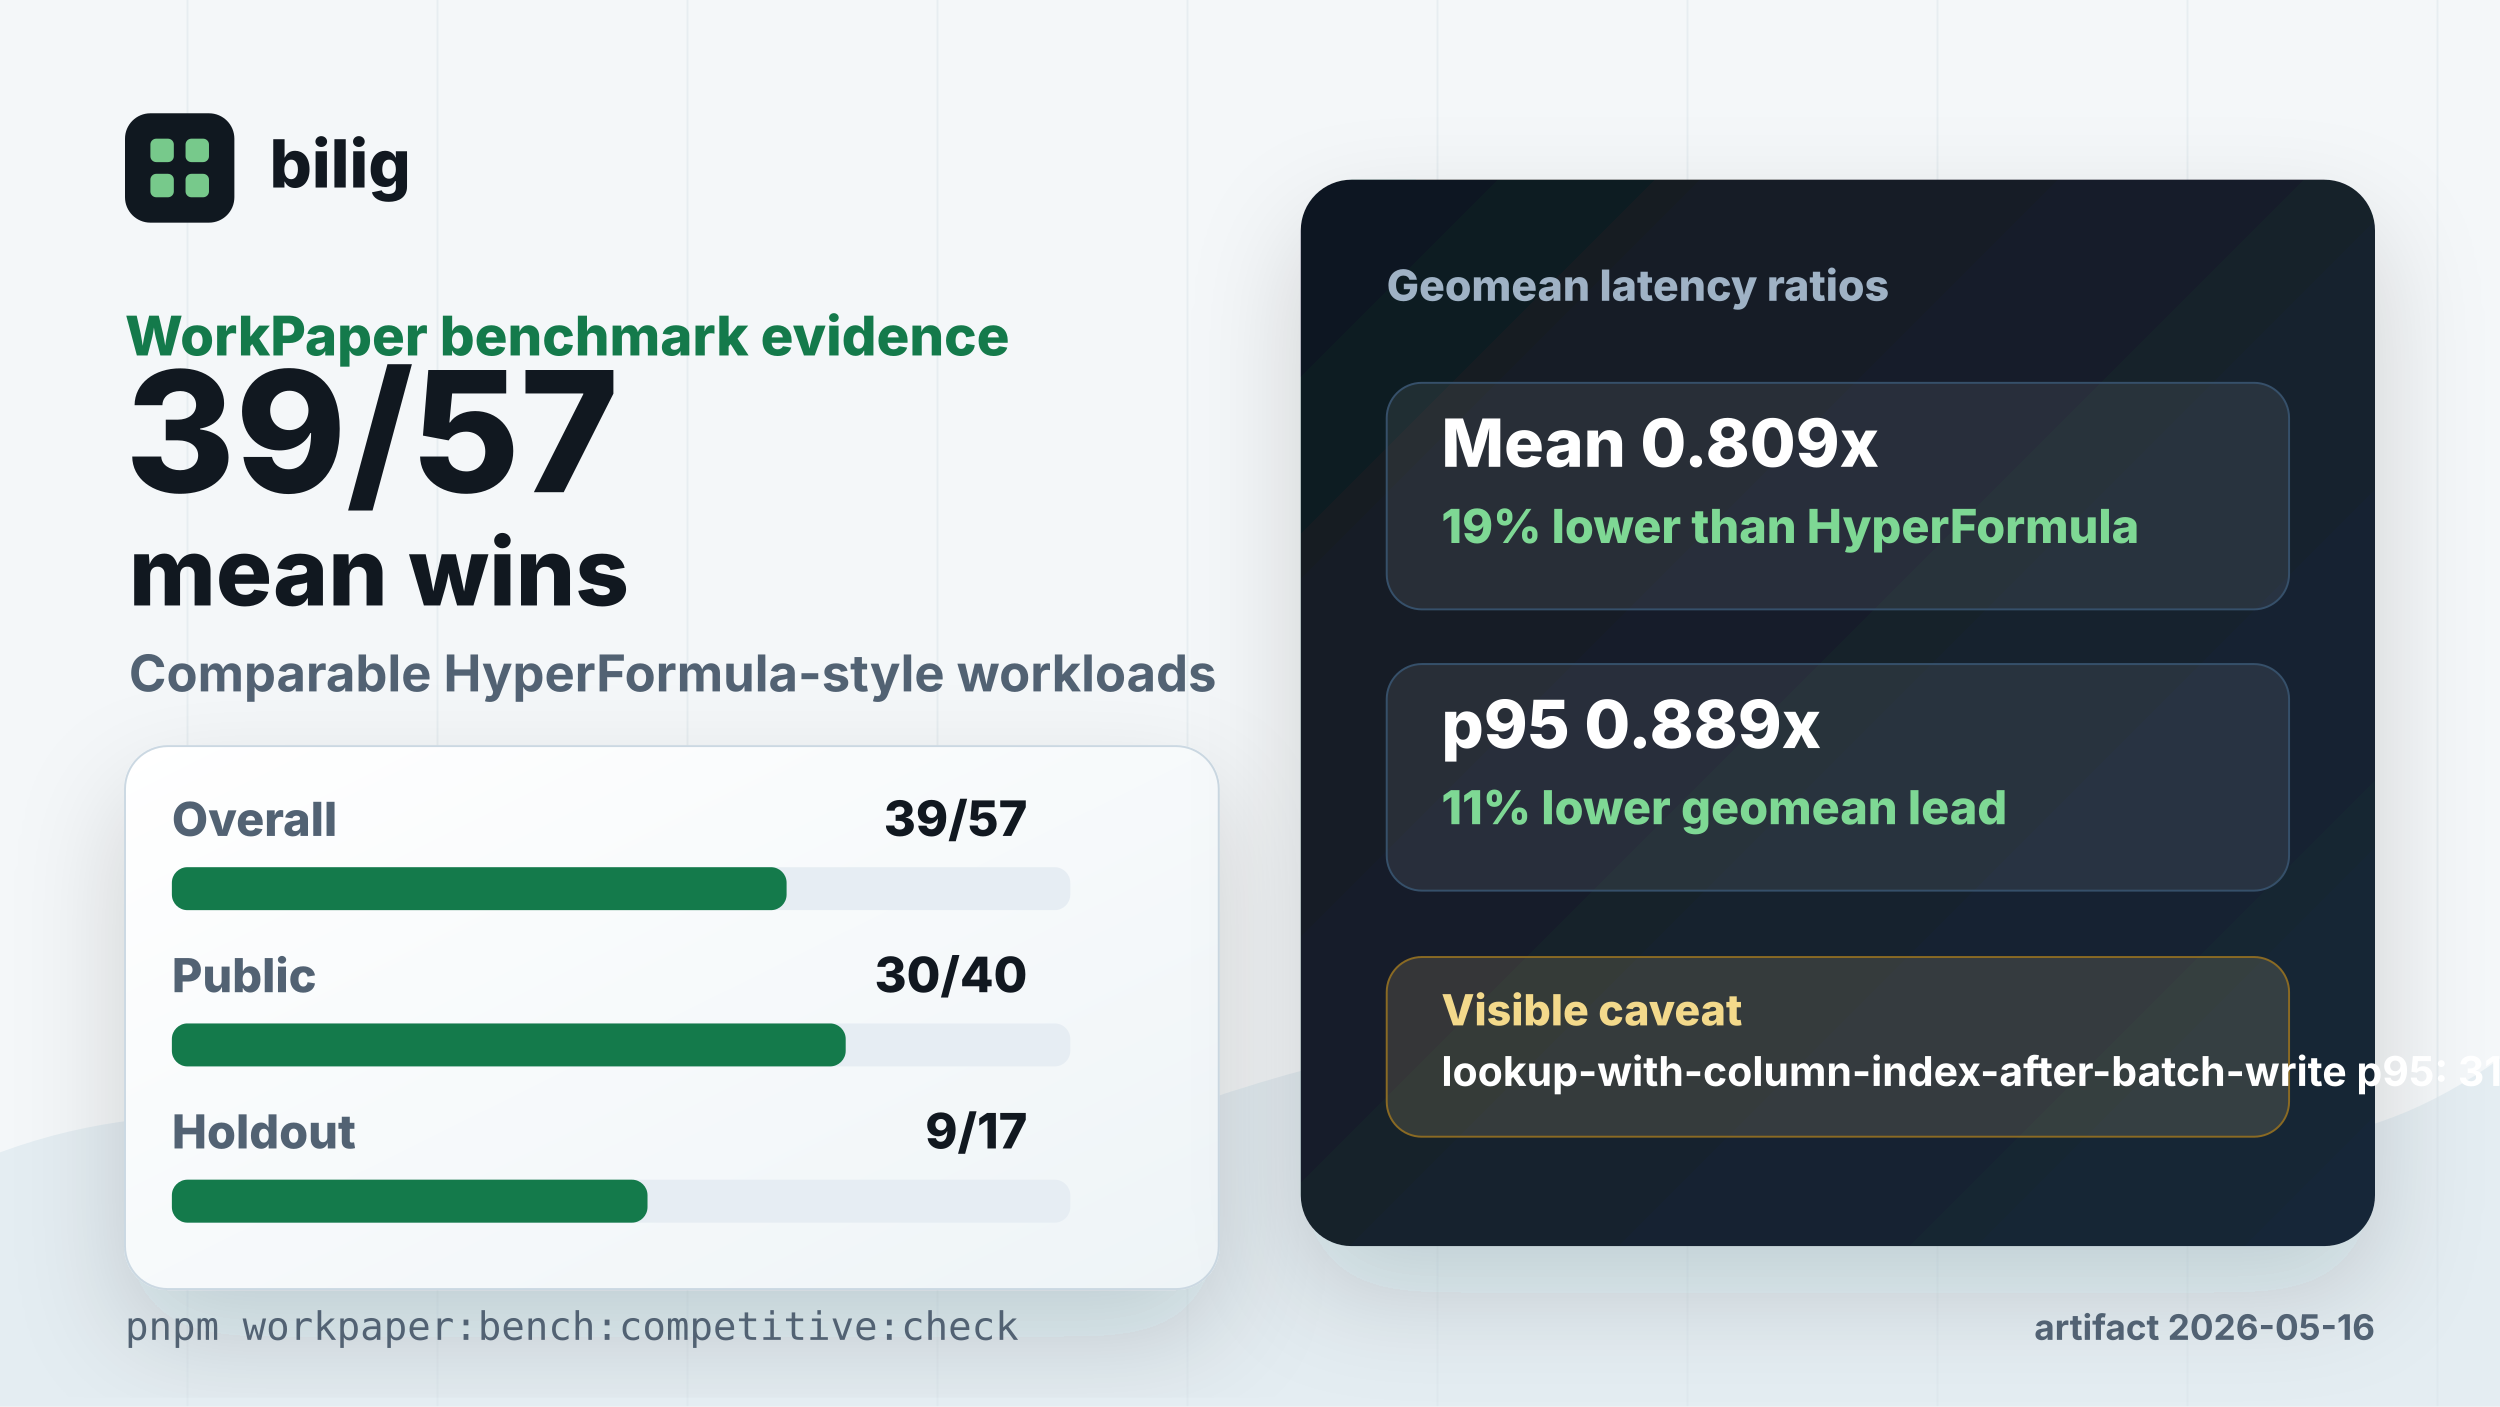
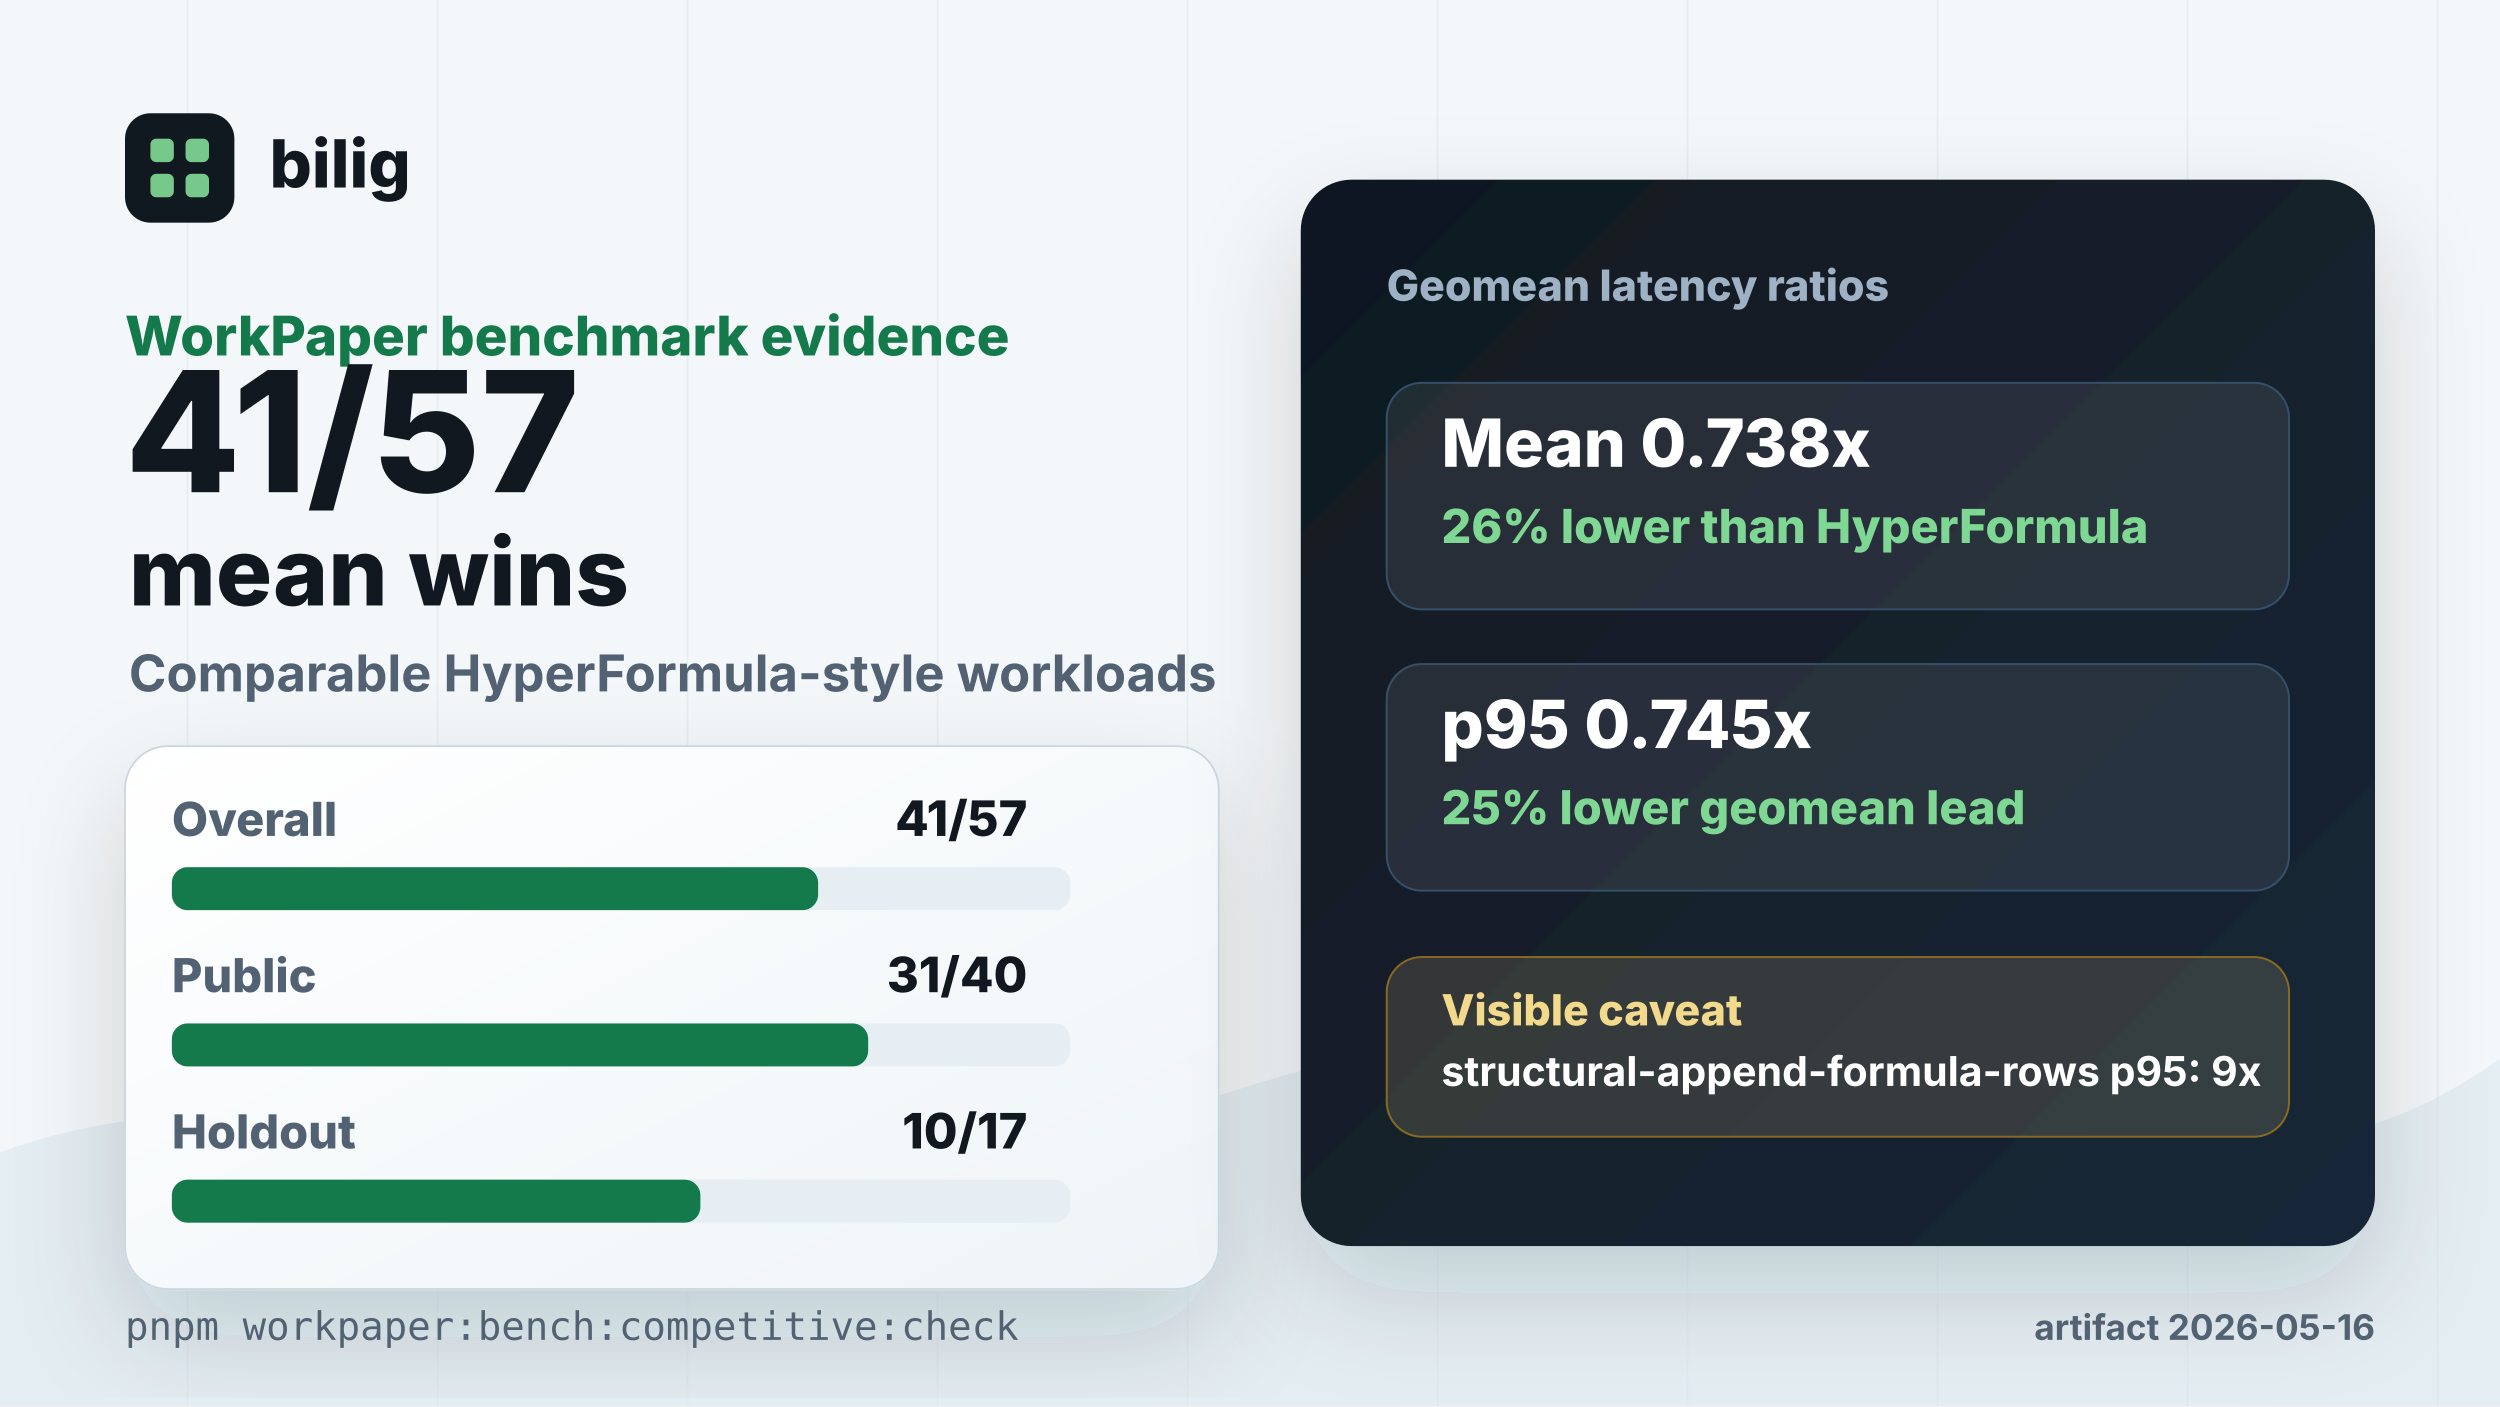
<svg xmlns="http://www.w3.org/2000/svg" width="1280" height="720" viewBox="0 0 1280 720">
  <defs>
    <linearGradient id="panel" x1="0" x2="1" y1="0" y2="1">
      <stop offset="0" stop-color="#ffffff" />
      <stop offset="1" stop-color="#eef4f7" />
    </linearGradient>
    <linearGradient id="dark" x1="0" x2="1" y1="0" y2="1">
      <stop offset="0" stop-color="#101820" />
      <stop offset="1" stop-color="#192838" />
    </linearGradient>
    <filter id="shadow" x="-20%" y="-20%" width="140%" height="140%">
      <feDropShadow dx="0" dy="24" stdDeviation="28" flood-color="#102033" flood-opacity="0.16" />
    </filter>
  </defs>
  <rect width="1280" height="720" fill="#f4f7f9" />
  <path d="M0 590 C190 520 340 674 520 600 C700 526 814 502 1000 560 C1135 602 1210 592 1280 542 L1280 720 L0 720 Z" fill="#e4edf2" />
  <g opacity="0.5" stroke="#d9e3ea" stroke-width="1">
    <path d="M96 0 V720" />
    <path d="M224 0 V720" />
    <path d="M352 0 V720" />
    <path d="M480 0 V720" />
    <path d="M608 0 V720" />
    <path d="M736 0 V720" />
    <path d="M864 0 V720" />
    <path d="M992 0 V720" />
    <path d="M1120 0 V720" />
    <path d="M1248 0 V720" />
  </g>
  <g transform="translate(64 58)">
    <rect x="0" y="0" width="56" height="56" rx="13" fill="#101820" />
    <rect x="13" y="13" width="12" height="12" rx="3" fill="#77c98b" />
    <rect x="31" y="13" width="12" height="12" rx="3" fill="#77c98b" />
    <rect x="13" y="31" width="12" height="12" rx="3" fill="#77c98b" />
    <rect x="31" y="31" width="12" height="12" rx="3" fill="#77c98b" />
    <text x="74" y="38" fill="#111820" font-family="Inter, Arial, Helvetica, sans-serif" font-size="34" font-weight="820">bilig</text>
  </g>
  <text x="64" y="182" fill="#147a4b" font-family="Inter, Arial, Helvetica, sans-serif" font-size="28" font-weight="820">WorkPaper benchmark evidence</text>
-   <text x="64" y="252" fill="#111820" font-family="Inter, Arial, Helvetica, sans-serif" font-size="86" font-weight="830" letter-spacing="0">39/57</text>
+   <text x="64" y="252" fill="#111820" font-family="Inter, Arial, Helvetica, sans-serif" font-size="86" font-weight="830" letter-spacing="0">41/57</text>
  <text x="66" y="310" fill="#111820" font-family="Inter, Arial, Helvetica, sans-serif" font-size="48" font-weight="800" letter-spacing="0">mean wins</text>
  <text x="66" y="354" fill="#526273" font-family="Inter, Arial, Helvetica, sans-serif" font-size="26" font-weight="650">Comparable HyperFormula-style workloads</text>
  <g filter="url(#shadow)">
    <rect x="64" y="382" width="560" height="278" rx="22" fill="url(#panel)" stroke="#cbd8e2" />
  </g>
  <g transform="translate(88 428)">
    <text x="0" y="0" fill="#526273" font-family="Inter, Arial, Helvetica, sans-serif" font-size="24" font-weight="760">Overall</text>
-     <text x="438" y="0" text-anchor="end" fill="#111820" font-family="Inter, Arial, Helvetica, sans-serif" font-size="25" font-weight="820">39/57</text>
+     <text x="438" y="0" text-anchor="end" fill="#111820" font-family="Inter, Arial, Helvetica, sans-serif" font-size="25" font-weight="820">41/57</text>
    <rect x="0" y="16" width="460" height="22" rx="8" fill="#e6edf3" />
-     <rect x="0" y="16" width="314.74" height="22" rx="8" fill="#147a4b" />
+     <rect x="0" y="16" width="330.88" height="22" rx="8" fill="#147a4b" />
  </g>
  <g transform="translate(88 508)">
    <text x="0" y="0" fill="#526273" font-family="Inter, Arial, Helvetica, sans-serif" font-size="24" font-weight="760">Public</text>
-     <text x="438" y="0" text-anchor="end" fill="#111820" font-family="Inter, Arial, Helvetica, sans-serif" font-size="25" font-weight="820">30/40</text>
+     <text x="438" y="0" text-anchor="end" fill="#111820" font-family="Inter, Arial, Helvetica, sans-serif" font-size="25" font-weight="820">31/40</text>
    <rect x="0" y="16" width="460" height="22" rx="8" fill="#e6edf3" />
-     <rect x="0" y="16" width="345.00" height="22" rx="8" fill="#147a4b" />
+     <rect x="0" y="16" width="356.50" height="22" rx="8" fill="#147a4b" />
  </g>
  <g transform="translate(88 588)">
    <text x="0" y="0" fill="#526273" font-family="Inter, Arial, Helvetica, sans-serif" font-size="24" font-weight="760">Holdout</text>
-     <text x="438" y="0" text-anchor="end" fill="#111820" font-family="Inter, Arial, Helvetica, sans-serif" font-size="25" font-weight="820">9/17</text>
+     <text x="438" y="0" text-anchor="end" fill="#111820" font-family="Inter, Arial, Helvetica, sans-serif" font-size="25" font-weight="820">10/17</text>
    <rect x="0" y="16" width="460" height="22" rx="8" fill="#e6edf3" />
-     <rect x="0" y="16" width="243.53" height="22" rx="8" fill="#147a4b" />
+     <rect x="0" y="16" width="270.59" height="22" rx="8" fill="#147a4b" />
  </g>
  <g filter="url(#shadow)">
    <rect x="666" y="92" width="550" height="546" rx="26" fill="url(#dark)" />
  </g>
  <text x="710" y="154" fill="#9fb2c5" font-family="Inter, Arial, Helvetica, sans-serif" font-size="22" font-weight="760">Geomean latency ratios</text>
  <g transform="translate(710 196)">
    <rect x="0" y="0" width="462" height="116" rx="18" fill="#ffffff" fill-opacity="0.08" stroke="#36506a" />
-     <text x="28" y="43" fill="#ffffff" font-family="Inter, Arial, Helvetica, sans-serif" font-size="34" font-weight="840">Mean 0.809x</text>
-     <text x="28" y="82" fill="#7ed894" font-family="Inter, Arial, Helvetica, sans-serif" font-size="24" font-weight="780">19% lower than HyperFormula</text>
+     <text x="28" y="43" fill="#ffffff" font-family="Inter, Arial, Helvetica, sans-serif" font-size="34" font-weight="840">Mean 0.738x</text>
+     <text x="28" y="82" fill="#7ed894" font-family="Inter, Arial, Helvetica, sans-serif" font-size="24" font-weight="780">26% lower than HyperFormula</text>
  </g>
  <g transform="translate(710 340)">
    <rect x="0" y="0" width="462" height="116" rx="18" fill="#ffffff" fill-opacity="0.08" stroke="#36506a" />
-     <text x="28" y="43" fill="#ffffff" font-family="Inter, Arial, Helvetica, sans-serif" font-size="34" font-weight="840">p95 0.889x</text>
-     <text x="28" y="82" fill="#7ed894" font-family="Inter, Arial, Helvetica, sans-serif" font-size="24" font-weight="780">11% lower geomean lead</text>
+     <text x="28" y="43" fill="#ffffff" font-family="Inter, Arial, Helvetica, sans-serif" font-size="34" font-weight="840">p95 0.745x</text>
+     <text x="28" y="82" fill="#7ed894" font-family="Inter, Arial, Helvetica, sans-serif" font-size="24" font-weight="780">25% lower geomean lead</text>
  </g>
  <g transform="translate(710 490)">
    <rect x="0" y="0" width="462" height="92" rx="18" fill="#f4d991" fill-opacity="0.14" stroke="#8a6a23" />
    <text x="28" y="35" fill="#f3d98b" font-family="Inter, Arial, Helvetica, sans-serif" font-size="22" font-weight="820">Visible caveat</text>
-     <text x="28" y="66" fill="#ffffff" font-family="Inter, Arial, Helvetica, sans-serif" font-size="21" font-weight="650">lookup-with-column-index-after-batch-write p95: 31.09x</text>
+     <text x="28" y="66" fill="#ffffff" font-family="Inter, Arial, Helvetica, sans-serif" font-size="21" font-weight="650">structural-append-formula-rows p95: 9x</text>
  </g>
  <text x="64" y="686" fill="#526273" font-family="SFMono-Regular, Menlo, Consolas, monospace" font-size="20">pnpm workpaper:bench:competitive:check</text>
  <text x="1216" y="686" text-anchor="end" fill="#526273" font-family="Inter, Arial, Helvetica, sans-serif" font-size="18" font-weight="650">artifact 2026-05-16</text>
</svg>
